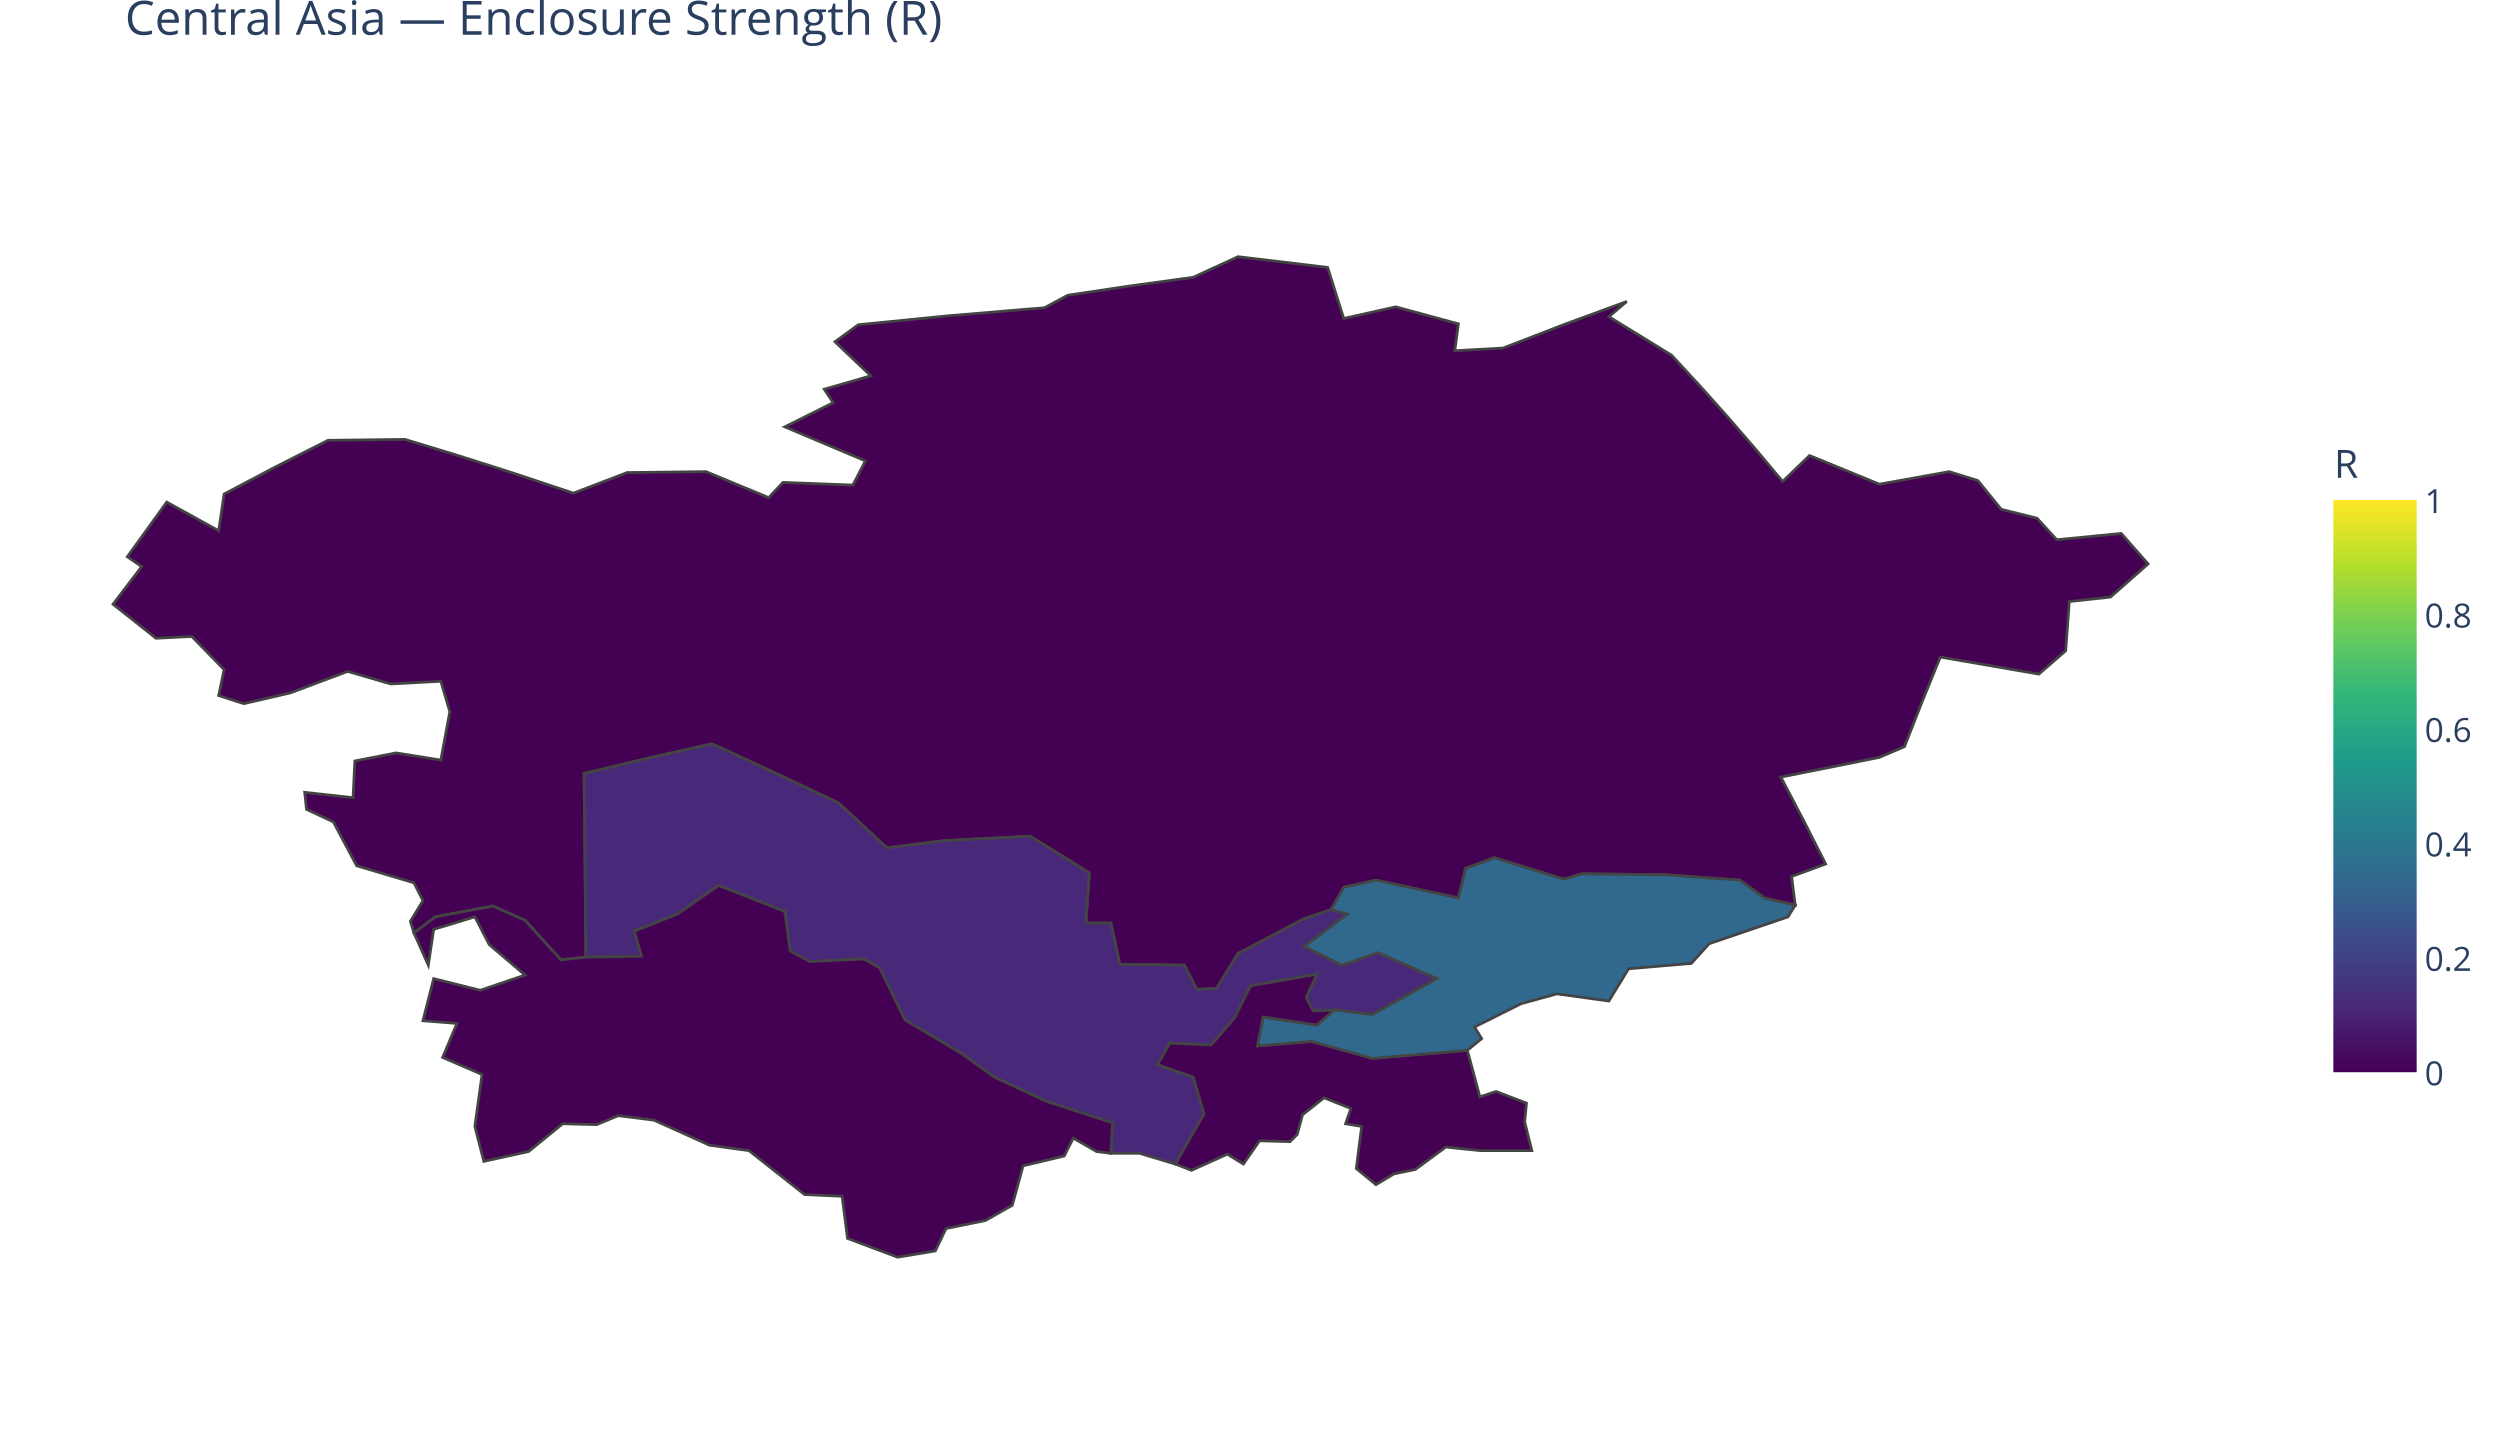
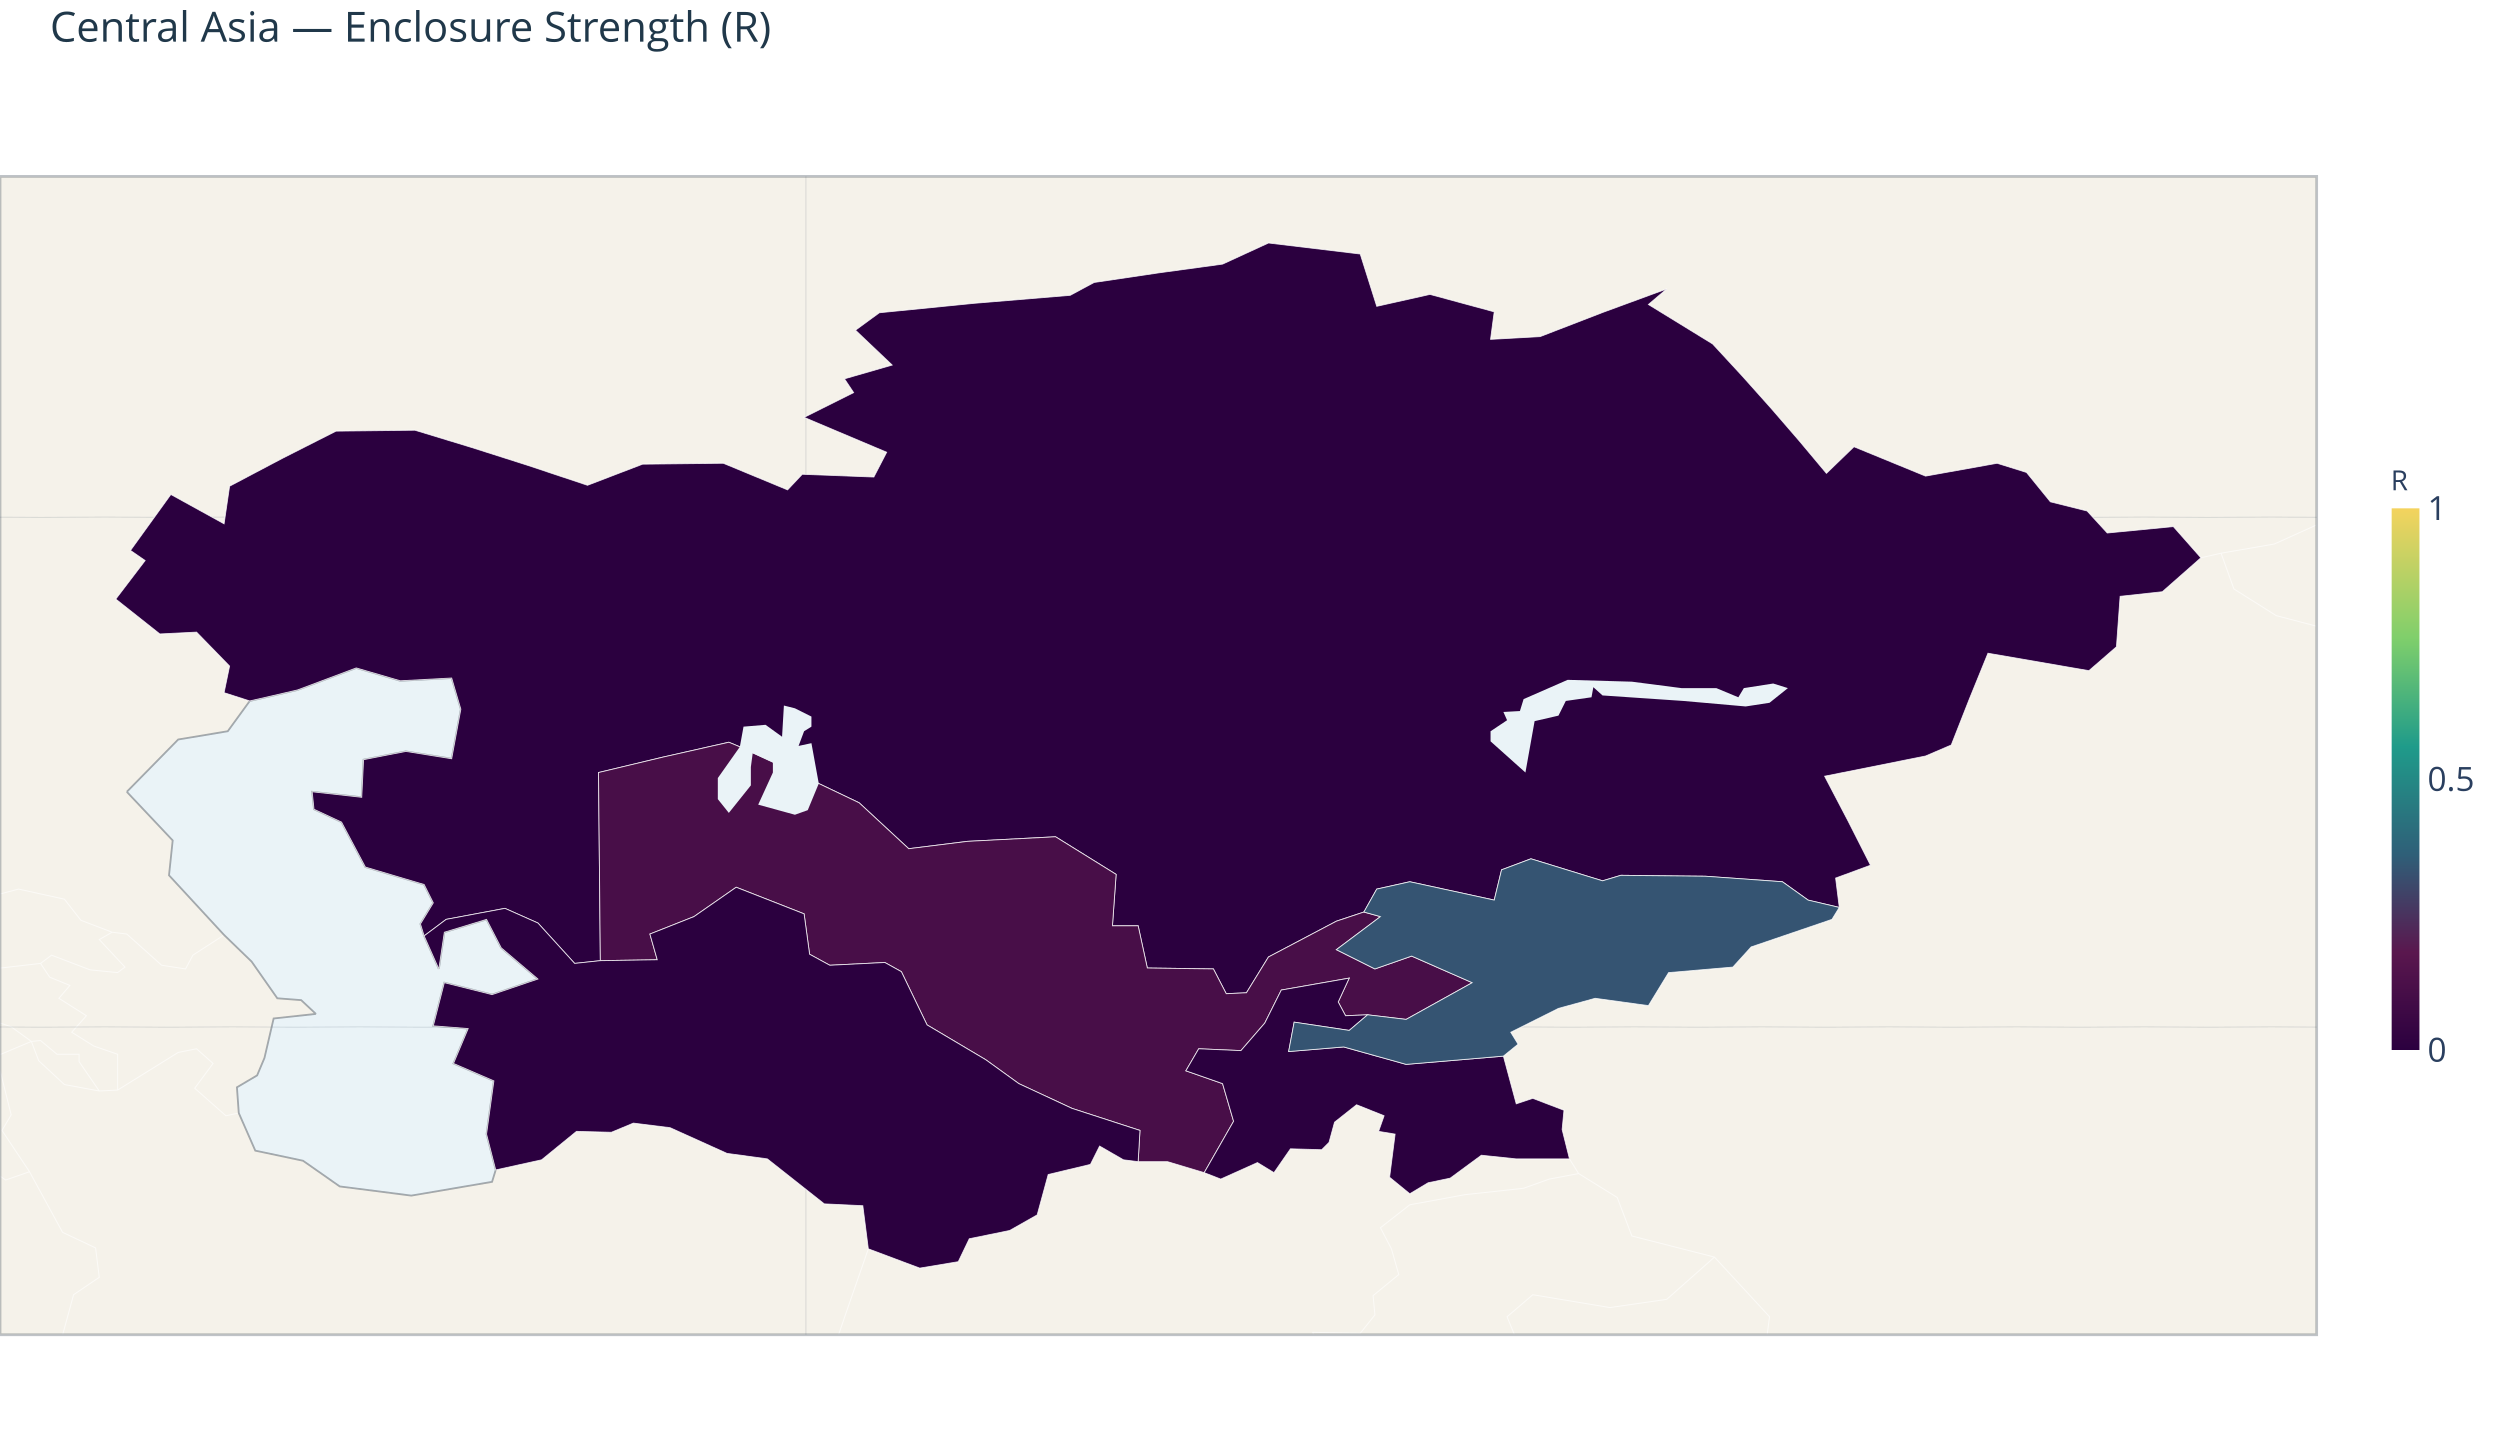
<svg xmlns="http://www.w3.org/2000/svg" class="main-svg" width="900" height="520" style="" viewBox="0 0 900 520">
  <rect x="0" y="0" width="900" height="520" style="fill: rgb(255, 255, 255); fill-opacity: 1;" />
-   <defs id="defs-562f80">
+   <defs id="defs-c0afc6">
    <g class="clips">
-       <clipPath id="clip562f80geo">
-         <rect x="0" y="69.002" width="814" height="406.997" />
+       <clipPath id="clipc0afc6geo">
+         <rect x="-0.5" y="63.002" width="835" height="417.996" />
      </clipPath>
    </g>
    <g class="gradients">
-       <linearGradient x1="0" x2="0" y1="1" y2="0" id="g562f80-cbcoloraxis">
-         <stop offset="0%" stop-color="rgb(68, 1, 84)" stop-opacity="1" />
-         <stop offset="11.111%" stop-color="rgb(72, 40, 120)" stop-opacity="1" />
-         <stop offset="22.222%" stop-color="rgb(62, 73, 137)" stop-opacity="1" />
-         <stop offset="33.333%" stop-color="rgb(49, 104, 142)" stop-opacity="1" />
-         <stop offset="44.444%" stop-color="rgb(38, 130, 142)" stop-opacity="1" />
-         <stop offset="55.556%" stop-color="rgb(31, 158, 137)" stop-opacity="1" />
-         <stop offset="66.667%" stop-color="rgb(53, 183, 121)" stop-opacity="1" />
-         <stop offset="77.778%" stop-color="rgb(110, 206, 88)" stop-opacity="1" />
-         <stop offset="88.889%" stop-color="rgb(181, 222, 43)" stop-opacity="1" />
-         <stop offset="100%" stop-color="rgb(253, 231, 37)" stop-opacity="1" />
+       <linearGradient x1="0" x2="0" y1="1" y2="0" id="gc0afc6-cbcoloraxis">
+         <stop offset="0%" stop-color="rgb(43, 0, 63)" stop-opacity="1" />
+         <stop offset="18%" stop-color="rgb(90, 23, 78)" stop-opacity="1" />
+         <stop offset="36%" stop-color="rgb(47, 95, 120)" stop-opacity="1" />
+         <stop offset="56%" stop-color="rgb(31, 155, 138)" stop-opacity="1" />
+         <stop offset="76%" stop-color="rgb(127, 207, 107)" stop-opacity="1" />
+         <stop offset="100%" stop-color="rgb(244, 211, 94)" stop-opacity="1" />
      </linearGradient>
    </g>
    <g class="patterns" />
  </defs>
  <g class="bglayer" />
  <g class="layer-below">
    <g class="imagelayer" />
    <g class="shapelayer" />
  </g>
  <g class="cartesianlayer" />
  <g class="polarlayer" />
  <g class="smithlayer" />
  <g class="ternarylayer" />
  <g class="geolayer">
-     <g class="geo geo" clip-path="url(#clip562f80geo)">
+     <g class="geo geo" clip-path="url(#clipc0afc6geo)">
      <g class="layer bg">
-         <rect x="0" y="69.002" width="814" height="406.997" style="pointer-events: all; fill: rgb(255, 255, 255); fill-opacity: 1;" />
+         <rect x="-0.5" y="63.002" width="835" height="417.996" style="pointer-events: all; fill: rgb(255, 255, 255); fill-opacity: 0;" />
+       </g>
+       <g class="layer ocean">
+         <path d="M80.669,336.59L60.846,315.115L62.167,302.561L45.648,285.05L64.15,266.218L81.99,263.245L89.92,252.342L107.1,248.378L128.244,240.448L144.103,244.743L162.604,244.083L165.908,255.316L162.604,273.156L146.085,270.513L130.887,273.487L130.226,287.032L112.386,285.05L113.046,291.327L122.958,295.953L131.548,312.142L152.693,318.419L155.996,325.027L151.371,332.626L152.693,336.921L157.979,348.814L159.961,335.599L175.159,330.974L180.445,341.216L193.66,352.449L177.141,358.065L159.961,353.77L155.996,369.298L168.551,370.289L163.265,382.844L177.802,389.121L175.159,408.284L178.463,421.168L177.141,425.463L148.067,430.419L122.297,427.115L109.082,417.865L91.902,414.23L85.955,400.685L85.294,391.434L92.563,387.139L95.206,380.862L98.51,366.655L113.707,365.003L108.421,360.047L99.831,359.387L90.58,346.171Z" style="stroke: none; fill: rgb(234, 243, 247); fill-opacity: 1;" />
+       </g>
+       <g class="layer land">
+         <path d="M-5.684341886080802e-14,63.502L834,63.502L834,480.498L-5.684341886080802e-14,480.498ZM85.955,400.685L91.902,414.23L109.082,417.865L122.297,427.115L148.067,430.419L177.141,425.463L178.463,421.168L175.159,408.284L177.802,389.121L163.265,382.844L168.551,370.289L155.996,369.298L159.961,353.77L177.141,358.065L193.66,352.449L180.445,341.216L175.159,330.974L159.961,335.599L157.979,348.814L152.693,336.921L151.371,332.626L155.996,325.027L152.693,318.419L131.548,312.142L122.958,295.953L113.046,291.327L112.386,285.05L130.226,287.032L130.887,273.487L146.085,270.513L162.604,273.156L165.908,255.316L162.604,244.083L144.103,244.743L128.244,240.448L107.1,248.378L89.92,252.342L81.99,263.245L64.15,266.218L45.648,285.05L62.167,302.561L60.846,315.115L80.669,336.59L90.58,346.171L99.831,359.387L108.421,360.047L113.707,365.003L98.51,366.655L95.206,380.862L92.563,387.139L85.294,391.434Z" style="stroke: none; fill: rgb(245, 242, 234); fill-opacity: 1;" />
+       </g>
+       <g class="layer countries">
+         <path d="M792.317,200.802L778.44,213.026L763.243,214.678L761.921,232.849L752.01,241.439L715.667,235.162L708.951,251.671L702.452,268.201L693.201,272.165L656.859,279.434L665.24,295.441L673.378,311.481L660.824,316.106L662.145,326.679L650.912,324.036L641.661,317.428L613.909,315.446L583.514,315.115L576.906,317.097L551.136,309.168L540.564,313.133L537.921,324.036L507.525,317.428L495.631,320.071L491.006,328.331L481.095,331.634L456.646,344.519L448.717,357.404L441.448,357.735L436.823,348.814L413.035,348.484L409.732,333.286L400.481,333.286L401.802,314.785L379.997,301.239L348.28,302.891L327.135,305.534L309.295,289.015L294.758,282.077L266.345,268.861L262.38,267.209L238.8,272.53L215.466,278.112L216.126,345.841L206.876,346.832L193.66,332.295L181.766,327.009L160.622,330.974L152.693,336.921L151.371,332.626L155.996,325.027L152.693,318.419L131.548,312.142L122.958,295.953L113.046,291.327L112.386,285.05L130.226,287.032L130.887,273.487L146.085,270.513L162.604,273.156L165.908,255.316L162.604,244.083L144.103,245.074L128.244,240.448L107.1,248.378L89.92,252.342L80.669,249.369L82.651,239.788L70.757,227.563L57.542,228.224L41.683,215.669L52.256,201.793L46.97,198.159L61.507,178.006L80.669,188.578L82.651,175.032L101.589,165.035L120.976,155.209L149.389,154.879L169.693,161.062L189.696,167.433L211.501,174.702L231.324,167.103L260.398,166.773L283.525,176.354L288.811,170.737L314.581,171.728L319.206,162.808L289.472,150.253L307.312,141.333L304.009,136.377L321.189,131.421L307.973,118.867L316.563,112.59L350.781,109.185L385.283,106.312L393.873,101.687L416.897,98.263L440.127,95.079L456.646,87.48L489.685,91.445L495.631,110.277L514.794,105.982L537.921,112.259L536.599,122.171L554.44,121.18L576.98,112.472L600.033,104L593.425,109.616L616.552,123.823L627.239,135.395L637.62,147.018L647.709,158.69L657.52,170.407L667.431,160.826L693.201,171.398L718.971,166.773L729.544,170.076L738.133,180.649L751.349,183.953L758.617,191.882L782.405,189.569ZM216.126,345.841L215.466,278.112L238.8,272.53L262.38,267.209L266.345,268.861L294.758,282.077L309.295,289.015L327.135,305.534L348.28,302.891L379.997,301.239L401.802,314.785L400.481,333.286L409.732,333.286L413.035,348.484L436.823,348.814L441.448,357.735L448.717,357.404L456.646,344.519L481.095,331.634L491.006,328.331L496.953,329.982L481.095,341.876L494.971,348.814L508.186,344.189L529.991,353.77L506.204,366.985L492.328,365.334L484.398,365.664L481.755,360.708L485.72,352.118L461.271,356.413L455.325,368.307L446.735,378.219L431.537,377.558L426.912,385.487L440.127,390.112L444.092,403.658L433.519,422.16L420.304,418.195L409.732,418.195L410.392,406.962L385.944,399.033L366.782,390.112L354.888,381.522L333.743,368.968L324.492,349.805L318.545,346.502L298.722,347.493L291.454,343.528L289.472,328.991L265.023,319.41L249.826,329.982L233.967,336.26L236.61,345.51ZM834,188.96L818.747,195.846L799.585,199.15L792.317,200.802L782.405,189.569L758.617,191.882L751.349,183.953L738.133,180.649L729.544,170.076L718.971,166.773L693.201,171.398L667.431,160.826L657.52,170.407L647.709,158.69L637.62,147.018L627.239,135.395L616.552,123.823L593.425,109.616L600.033,104L576.98,112.472L554.44,121.18L536.599,122.171L537.921,112.259L514.794,105.982L495.631,110.277L489.685,91.445L456.646,87.48L440.127,95.079L416.897,98.263L393.873,101.687L385.283,106.312L350.781,109.185L316.563,112.59L307.973,118.867L321.189,131.421L304.009,136.377L307.312,141.333L289.472,150.253L319.206,162.808L314.581,171.728L288.811,170.737L283.525,176.354L260.398,166.773L231.324,167.103L211.501,174.702L189.696,167.433L169.693,161.062L149.389,154.879L120.976,155.209L101.589,165.035L82.651,175.032L80.669,188.578L61.507,178.006L46.97,198.159L52.256,201.793L41.683,215.669L57.542,228.224L70.757,227.563L82.651,239.788L80.669,249.369L89.92,252.342L81.99,263.245L64.15,266.218L45.648,285.05L62.167,302.561L60.846,315.115L80.669,336.59L69.436,343.859L66.793,348.814L58.203,347.493L45.648,336.26L40.362,335.599L29.129,331.304L23.182,323.705L6.663,320.071L-5.684341886080802e-14,321.835L-5.684341886080802e-14,63.502L834,63.502ZM-5.684341886080802e-14,423.377L2.037,424.803L10.627,421.829L22.521,443.635L34.415,449.251L35.737,459.823L26.486,466.101L22.559,480.498L-5.684341886080802e-14,480.498ZM834,225.447L819.408,221.616L804.21,212.035L799.585,199.15L799.585,199.15L818.747,195.846L834,188.96L834,225.447ZM545.186,480.498L542.546,474.03L551.797,466.101L579.549,470.726L600.033,467.753L617.213,452.555L637.036,474.03L636.173,480.498L545.186,480.498ZM473.025,480.498L472.505,479.647L489.685,479.977L494.971,473.369L494.31,466.431L503.561,458.832L500.918,449.582L496.953,441.983L507.525,433.723L527.348,430.089L548.493,427.776L557.744,424.472L568.316,422.49L582.192,431.08L587.478,444.956L617.213,452.555L617.213,452.555L600.033,467.753L579.549,470.726L551.797,466.101L542.546,474.03L545.186,480.498L473.025,480.498ZM301.897,480.498L304.669,472.378L312.599,449.582L331.1,456.52L344.976,454.207L348.941,445.947L363.478,442.974L373.389,437.357L377.354,422.82L392.552,419.186L395.855,412.579L404.445,417.534L409.732,418.195L409.732,418.195L420.304,418.195L433.519,422.16L439.466,424.472L452.681,418.525L458.628,422.16L464.575,413.57L475.808,413.9L478.451,411.257L480.434,403.989L488.363,397.711L498.275,401.676L496.292,407.292L502.239,408.284L500.257,423.812L507.525,429.758L514.133,425.794L522.062,424.142L533.295,415.882L545.85,417.204L565.012,417.204L568.316,422.49L557.744,424.472L548.493,427.776L527.348,430.089L507.525,433.723L496.953,441.983L500.918,449.582L503.561,458.832L494.31,466.431L494.971,473.369L489.685,479.977L472.505,479.647L473.025,480.498L301.897,480.498ZM433.519,422.16L444.092,403.658L440.127,390.112L426.912,385.487L431.537,377.558L446.735,378.219L455.325,368.307L461.271,356.413L485.72,352.118L481.755,360.708L484.398,365.664L492.328,365.334L485.72,370.95L465.897,367.977L463.915,378.549L483.738,376.897L506.204,383.174L541.224,380.201L545.85,397.381L551.797,395.399L563.03,399.694L562.369,406.632L565.012,417.204L545.85,417.204L533.295,415.882L522.062,424.142L514.133,425.794L507.525,429.758L500.257,423.812L502.239,408.284L496.292,407.292L498.275,401.676L488.363,397.711L480.434,403.989L478.451,411.257L475.808,413.9L464.575,413.57L458.628,422.16L452.681,418.525L439.466,424.472ZM491.006,328.331L495.631,320.071L507.525,317.428L537.921,324.036L540.564,313.133L551.136,309.168L576.906,317.097L583.514,315.115L613.909,315.446L641.661,317.428L650.912,324.036L662.145,326.679L659.502,330.974L630.428,340.885L623.821,348.154L600.694,350.136L593.425,362.03L574.263,359.387L561.048,363.021L543.868,371.611L546.511,375.906L541.224,380.201L506.204,383.174L483.738,376.897L463.915,378.549L465.897,367.977L485.72,370.95L492.328,365.334L506.204,366.985L529.991,353.77L508.186,344.189L494.971,348.814L481.095,341.876L496.953,329.982ZM152.693,336.921L160.622,330.974L181.766,327.009L193.66,332.295L206.876,346.832L216.126,345.841L236.61,345.51L233.967,336.26L249.826,329.982L265.023,319.41L289.472,328.991L291.454,343.528L298.722,347.493L318.545,346.502L324.492,349.805L333.743,368.968L354.888,381.522L366.782,390.112L385.944,399.033L410.392,406.962L409.732,418.195L404.445,417.534L395.855,412.579L392.552,419.186L377.354,422.82L373.389,437.357L363.478,442.974L348.941,445.947L344.976,454.207L331.1,456.52L312.599,449.582L310.616,434.053L296.74,433.393L276.256,417.204L261.719,415.222L241.236,405.971L228.02,404.319L220.091,407.623L207.536,407.292L194.982,417.534L178.463,421.168L175.159,408.284L177.802,389.121L163.265,382.844L168.551,370.289L155.996,369.298L159.961,353.77L177.141,358.065L193.66,352.449L180.445,341.216L175.159,330.974L159.961,335.599L157.979,348.814ZM22.559,480.498L26.486,466.101L35.737,459.823L34.415,449.251L22.521,443.635L10.627,421.829L0.716,406.962L4.02,401.345L-5.684341886080802e-14,385.267L-5.684341886080802e-14,379.668L-5.684341886080802e-14,379.668L11.288,374.915L13.931,381.853L23.182,390.443L35.737,392.755L42.344,392.425L64.15,378.879L70.757,377.558L76.704,382.844L70.097,391.764L81.33,401.676L85.955,400.685L91.902,414.23L109.082,417.865L122.297,427.115L148.067,430.419L177.141,425.463L178.463,421.168L194.982,417.534L207.536,407.292L220.091,407.623L228.02,404.319L241.236,405.971L261.719,415.222L276.256,417.204L296.74,433.393L310.616,434.053L312.599,449.582L304.669,472.378L301.897,480.498L22.559,480.498ZM-5.684341886080802e-14,348.516L14.592,346.832L17.896,351.788L25.164,354.761L21.2,359.387L31.111,365.664L25.825,371.611L33.754,376.567L42.344,379.54L42.344,392.425L42.344,392.425L35.737,392.755L28.468,382.183L28.468,379.54L20.539,379.54L14.592,374.584L11.288,374.915L4.02,369.629L-5.684341886080802e-14,368.289L-5.684341886080802e-14,348.516ZM-5.684341886080802e-14,368.289L4.02,369.629L11.288,374.915L-5.684341886080802e-14,379.668L-5.684341886080802e-14,368.289ZM-5.684341886080802e-14,385.267L4.02,401.345L0.716,406.962L10.627,421.829L10.627,421.829L2.037,424.803L-5.684341886080802e-14,423.377L-5.684341886080802e-14,385.267ZM636.173,480.498L637.036,474.03L617.213,452.555L587.478,444.956L582.192,431.08L568.316,422.49L565.012,417.204L562.369,406.632L563.03,399.694L551.797,395.399L545.85,397.381L541.224,380.201L546.511,375.906L543.868,371.611L561.048,363.021L574.263,359.387L593.425,362.03L600.694,350.136L623.821,348.154L630.428,340.885L659.502,330.974L662.145,326.679L662.145,326.679L660.824,316.106L673.378,311.481L665.24,295.441L656.859,279.434L693.201,272.165L702.452,268.201L708.951,251.671L715.667,235.162L752.01,241.439L761.921,232.849L763.243,214.678L778.44,213.026L792.317,200.802L799.585,199.15L804.21,212.035L819.408,221.616L834,225.447L834,480.498ZM40.362,335.599L45.648,336.26L58.203,347.493L66.793,348.814L69.436,343.859L80.669,336.59L90.58,346.171L99.831,359.387L108.421,360.047L113.707,365.003L98.51,366.655L95.206,380.862L92.563,387.139L85.294,391.434L85.955,400.685L81.33,401.676L70.097,391.764L76.704,382.844L70.757,377.558L64.15,378.879L42.344,392.425L42.344,379.54L33.754,376.567L25.825,371.611L31.111,365.664L21.2,359.387L25.164,354.761L17.896,351.788L14.592,346.832L18.557,343.859L32.433,349.145L42.344,350.136L44.987,348.154L35.737,338.242ZM35.737,392.755L23.182,390.443L13.931,381.853L11.288,374.915L14.592,374.584L20.539,379.54L28.468,379.54L28.468,382.183ZM-5.684341886080802e-14,321.835L6.663,320.071L23.182,323.705L29.129,331.304L40.362,335.599L35.737,338.242L44.987,348.154L42.344,350.136L32.433,349.145L18.557,343.859L14.592,346.832L-5.684341886080802e-14,348.516L-5.684341886080802e-14,321.835Z" style="fill: none; stroke-miterlimit: 2; stroke: rgb(255, 255, 255); stroke-opacity: 0.62; stroke-width: 0.35px;" />
+       </g>
+       <g class="layer coastlines">
+         <path d="M45.648,285.05L64.15,266.218L81.99,263.245L89.92,252.342L107.1,248.378L128.244,240.448L144.103,245.074L162.604,244.083L165.908,255.316L162.604,273.156L146.085,270.513L130.887,273.487L130.226,287.032L112.386,285.05L113.046,291.327L122.958,295.953L131.548,312.142L152.693,318.419L155.996,325.027L151.371,332.626L152.693,336.921L157.979,348.814L159.961,335.599L175.159,330.974L180.445,341.216L193.66,352.449L177.141,358.065L159.961,353.77L155.996,369.298L168.551,370.289L163.265,382.844L177.802,389.121L175.159,408.284L178.463,421.168L177.141,425.463L148.067,430.419L122.297,427.115L109.082,417.865L91.902,414.23L85.955,400.685L85.294,391.434L92.563,387.139L95.206,380.862L98.51,366.655L113.707,365.003L108.421,360.047L99.831,359.387L90.58,346.171L80.669,336.59L60.846,315.115L62.167,302.561L45.648,285.05" style="fill: none; stroke-miterlimit: 2; stroke: rgb(43, 55, 68); stroke-opacity: 0.42; stroke-width: 0.65px;" />
+       </g>
+       <g class="layer lataxis">
+         <path d="M-5.684341886080802e-14,369.714L14.84,369.794L37.781,369.671L60.722,369.794L83.663,369.671L106.604,369.794L129.545,369.671L152.486,369.794L175.427,369.671L198.368,369.794L221.309,369.671L244.25,369.794L267.191,369.671L290.132,369.794L313.074,369.671L336.015,369.794L358.956,369.671L381.897,369.794L404.838,369.671L427.779,369.794L450.72,369.671L473.661,369.794L496.602,369.671L519.543,369.794L542.484,369.671L565.425,369.794L588.366,369.671L611.307,369.794L634.248,369.671L657.189,369.794L680.13,369.671L703.071,369.794L726.013,369.671L748.954,369.794L771.895,369.671L794.836,369.794L817.777,369.671L834,369.758M-5.684341886080802e-14,186.186L14.84,186.265L37.781,186.142L60.722,186.265L83.663,186.142L106.604,186.265L129.545,186.142L152.486,186.265L175.427,186.142L198.368,186.265L221.309,186.142L244.25,186.265L267.191,186.142L290.132,186.265L313.074,186.142L336.015,186.265L358.956,186.142L381.897,186.265L404.838,186.142L427.779,186.265L450.72,186.142L473.661,186.265L496.602,186.142L519.543,186.265L542.484,186.142L565.425,186.265L588.366,186.142L611.307,186.265L634.248,186.142L657.189,186.265L680.13,186.142L703.071,186.265L726.013,186.142L748.954,186.265L771.895,186.142L794.836,186.265L817.777,186.142L834,186.229" style="fill: none; stroke: rgb(55, 74, 92); stroke-opacity: 0.16; stroke-width: 0.35px;" />
+       </g>
+       <g class="layer lonaxis">
+         <path d="M290.132,480.498L290.132,461.558L290.132,415.676L290.132,369.794L290.132,323.912L290.132,278.03L290.132,232.147L290.132,186.265L290.132,140.383L290.132,94.501L290.132,63.502" style="fill: none; stroke: rgb(55, 74, 92); stroke-opacity: 0.16; stroke-width: 0.35px;" />
+       </g>
+       <g class="layer frame">
+         <path d="M-5.684341886080802e-14,63.502L834,63.502L834,480.498L-5.684341886080802e-14,480.498Z" style="fill: none; stroke-miterlimit: 2; stroke: rgb(43, 55, 68); stroke-opacity: 0.3; stroke-width: 1px;" />
      </g>
      <g class="layer backplot">
        <g class="choroplethlayer">
          <g class="trace choropleth">
-             <path class="choroplethlocation" fill="rgb(68, 1, 84)" d="M773.316,203.01L759.773,214.941L744.94,216.553L743.65,234.288L733.976,242.672L698.505,236.546L691.949,252.659L685.607,268.792L676.578,272.661L641.107,279.755L649.287,295.379L657.23,311.034L644.976,315.549L646.266,325.867L635.303,323.288L626.274,316.838L599.187,314.904L569.521,314.581L563.071,316.516L537.919,308.777L527.601,312.646L525.021,323.288L495.354,316.838L483.746,319.418L479.231,327.48L469.558,330.704L445.695,343.28L437.956,355.856L430.862,356.179L426.348,347.472L403.13,347.15L399.906,332.317L390.877,332.317L392.167,314.259L370.884,301.038L339.928,302.65L319.291,305.23L301.878,289.107L287.689,282.335L259.958,269.437L256.088,267.824L233.073,273.017L210.299,278.466L210.943,344.57L201.915,345.538L189.016,331.349L177.408,326.19L156.77,330.059L149.031,335.864L147.741,331.672L152.256,324.255L149.031,317.806L128.393,311.679L120.009,295.878L110.336,291.364L109.691,285.237L127.104,287.172L127.748,273.951L142.582,271.049L158.705,273.629L161.929,256.216L158.705,245.252L140.647,246.219L125.169,241.705L104.531,249.444L87.763,253.314L78.734,250.411L80.669,241.06L69.06,229.129L56.162,229.774L40.684,217.52L51.003,203.977L45.843,200.43L60.032,180.76L78.734,191.079L80.669,177.858L99.153,168.101L118.075,158.51L145.806,158.187L165.623,164.222L185.147,170.441L206.429,177.535L225.777,170.119L254.153,169.796L276.726,179.147L281.885,173.666L307.037,174.633L311.551,165.927L282.53,153.673L299.943,144.967L296.718,140.13L313.486,135.293L300.588,123.039L308.972,116.912L342.369,113.589L376.044,110.786L384.428,106.271L406.899,102.93L429.572,99.822L445.695,92.405L477.942,96.275L483.746,114.655L502.449,110.463L525.021,116.59L523.731,126.264L541.144,125.296L563.143,116.798L585.644,108.528L579.194,114.01L601.767,127.876L612.197,139.171L622.329,150.515L632.176,161.907L641.752,173.343L651.426,163.992L676.578,174.311L701.73,169.796L712.048,173.021L720.432,183.339L733.331,186.564L740.425,194.303L763.642,192.046Z" style="stroke: rgb(68, 68, 68); stroke-opacity: 1; stroke-width: 1px; opacity: 1;" />
-             <path class="choroplethlocation" fill="rgb(72, 40, 120)" d="M210.943,344.57L210.299,278.466L233.073,273.017L256.088,267.824L259.958,269.437L287.689,282.335L301.878,289.107L319.291,305.23L339.928,302.65L370.884,301.038L392.167,314.259L390.877,332.317L399.906,332.317L403.13,347.15L426.348,347.472L430.862,356.179L437.956,355.856L445.695,343.28L469.558,330.704L479.231,327.48L485.036,329.092L469.558,340.701L483.101,347.472L495.999,342.958L517.282,352.309L494.065,365.208L480.521,363.595L472.782,363.918L470.202,359.081L474.072,350.697L450.21,354.889L444.406,366.497L436.022,376.171L421.188,375.526L416.674,383.265L429.572,387.78L433.442,401.001L423.123,419.059L410.225,415.189L399.906,415.189L400.551,404.225L376.689,396.486L357.986,387.78L346.377,379.396L325.74,367.142L316.711,348.44L310.907,345.215L291.559,346.182L284.465,342.313L282.53,328.125L258.668,318.773L243.835,329.092L228.356,335.219L230.936,344.248Z" style="stroke: rgb(68, 68, 68); stroke-opacity: 1; stroke-width: 1px; opacity: 1;" />
-             <path class="choroplethlocation" fill="rgb(68, 1, 84)" d="M149.031,335.864L156.77,330.059L177.408,326.19L189.016,331.349L201.915,345.538L210.943,344.57L230.936,344.248L228.356,335.219L243.835,329.092L258.668,318.773L282.53,328.125L284.465,342.313L291.559,346.182L310.907,345.215L316.711,348.44L325.74,367.142L346.377,379.396L357.986,387.78L376.689,396.486L400.551,404.225L399.906,415.189L394.746,414.544L386.362,409.707L383.138,416.157L368.305,419.704L364.435,433.892L354.761,439.374L340.573,442.276L336.703,450.337L323.16,452.595L305.102,445.823L303.167,430.667L289.624,430.022L269.631,414.222L255.443,412.287L235.451,403.258L222.552,401.646L214.813,404.87L202.559,404.548L190.306,414.544L174.183,418.091L170.958,405.515L173.538,386.813L159.35,380.686L164.509,368.432L152.256,367.465L156.125,352.309L172.893,356.501L189.016,351.019L176.118,340.056L170.958,330.059L156.125,334.574L154.19,347.472Z" style="stroke: rgb(68, 68, 68); stroke-opacity: 1; stroke-width: 1px; opacity: 1;" />
-             <path class="choroplethlocation" fill="rgb(68, 1, 84)" d="M423.123,419.059L433.442,401.001L429.572,387.78L416.674,383.265L421.188,375.526L436.022,376.171L444.406,366.497L450.21,354.889L474.072,350.697L470.202,359.081L472.782,363.918L480.521,363.595L474.072,369.077L454.724,366.175L452.79,376.494L472.137,374.881L494.065,381.008L528.245,378.106L532.76,394.874L538.564,392.939L549.528,397.131L548.883,403.903L551.463,414.222L532.76,414.222L520.506,412.932L509.543,420.993L501.804,422.606L495.354,426.475L488.26,420.671L490.195,405.515L484.391,404.548L486.325,399.066L476.652,395.197L468.913,401.323L466.978,408.417L464.398,410.997L453.434,410.675L447.63,419.059L441.826,415.512L428.927,421.316Z" style="stroke: rgb(68, 68, 68); stroke-opacity: 1; stroke-width: 1px; opacity: 1;" />
-             <path class="choroplethlocation" fill="rgb(49, 104, 142)" d="M479.231,327.48L483.746,319.418L495.354,316.838L525.021,323.288L527.601,312.646L537.919,308.777L563.071,316.516L569.521,314.581L599.187,314.904L626.274,316.838L635.303,323.288L646.266,325.867L643.687,330.059L615.31,339.733L608.861,346.827L586.289,348.762L579.194,360.371L560.492,357.791L547.593,361.338L530.825,369.722L533.405,373.914L528.245,378.106L494.065,381.008L472.137,374.881L452.79,376.494L454.724,366.175L474.072,369.077L480.521,363.595L494.065,365.208L517.282,352.309L495.999,342.958L483.101,347.472L469.558,340.701L485.036,329.092Z" style="stroke: rgb(68, 68, 68); stroke-opacity: 1; stroke-width: 1px; opacity: 1;" />
+             <path class="choroplethlocation" fill="rgb(43, 0, 63)" d="M792.317,200.802L778.44,213.026L763.243,214.678L761.921,232.849L752.01,241.439L715.667,235.162L708.951,251.671L702.452,268.201L693.201,272.165L656.859,279.434L665.24,295.441L673.378,311.481L660.824,316.106L662.145,326.679L650.912,324.036L641.661,317.428L613.909,315.446L583.514,315.115L576.906,317.097L551.136,309.168L540.564,313.133L537.921,324.036L507.525,317.428L495.631,320.071L491.006,328.331L481.095,331.634L456.646,344.519L448.717,357.404L441.448,357.735L436.823,348.814L413.035,348.484L409.732,333.286L400.481,333.286L401.802,314.785L379.997,301.239L348.28,302.891L327.135,305.534L309.295,289.015L294.758,282.077L266.345,268.861L262.38,267.209L238.8,272.53L215.466,278.112L216.126,345.841L206.876,346.832L193.66,332.295L181.766,327.009L160.622,330.974L152.693,336.921L151.371,332.626L155.996,325.027L152.693,318.419L131.548,312.142L122.958,295.953L113.046,291.327L112.386,285.05L130.226,287.032L130.887,273.487L146.085,270.513L162.604,273.156L165.908,255.316L162.604,244.083L144.103,245.074L128.244,240.448L107.1,248.378L89.92,252.342L80.669,249.369L82.651,239.788L70.757,227.563L57.542,228.224L41.683,215.669L52.256,201.793L46.97,198.159L61.507,178.006L80.669,188.578L82.651,175.032L101.589,165.035L120.976,155.209L149.389,154.879L169.693,161.062L189.696,167.433L211.501,174.702L231.324,167.103L260.398,166.773L283.525,176.354L288.811,170.737L314.581,171.728L319.206,162.808L289.472,150.253L307.312,141.333L304.009,136.377L321.189,131.421L307.973,118.867L316.563,112.59L350.781,109.185L385.283,106.312L393.873,101.687L416.897,98.263L440.127,95.079L456.646,87.48L489.685,91.445L495.631,110.277L514.794,105.982L537.921,112.259L536.599,122.171L554.44,121.18L576.98,112.472L600.033,104L593.425,109.616L616.552,123.823L627.239,135.395L637.62,147.018L647.709,158.69L657.52,170.407L667.431,160.826L693.201,171.398L718.971,166.773L729.544,170.076L738.133,180.649L751.349,183.953L758.617,191.882L782.405,189.569Z" style="stroke: rgb(255, 255, 255); stroke-opacity: 0.78; stroke-width: 0.32px; opacity: 1;" />
+             <path class="choroplethlocation" fill="rgb(72, 14, 72)" d="M216.126,345.841L215.466,278.112L238.8,272.53L262.38,267.209L266.345,268.861L294.758,282.077L309.295,289.015L327.135,305.534L348.28,302.891L379.997,301.239L401.802,314.785L400.481,333.286L409.732,333.286L413.035,348.484L436.823,348.814L441.448,357.735L448.717,357.404L456.646,344.519L481.095,331.634L491.006,328.331L496.953,329.982L481.095,341.876L494.971,348.814L508.186,344.189L529.991,353.77L506.204,366.985L492.328,365.334L484.398,365.664L481.755,360.708L485.72,352.118L461.271,356.413L455.325,368.307L446.735,378.219L431.537,377.558L426.912,385.487L440.127,390.112L444.092,403.658L433.519,422.16L420.304,418.195L409.732,418.195L410.392,406.962L385.944,399.033L366.782,390.112L354.888,381.522L333.743,368.968L324.492,349.805L318.545,346.502L298.722,347.493L291.454,343.528L289.472,328.991L265.023,319.41L249.826,329.982L233.967,336.26L236.61,345.51Z" style="stroke: rgb(255, 255, 255); stroke-opacity: 0.78; stroke-width: 0.32px; opacity: 1;" />
+             <path class="choroplethlocation" fill="rgb(43, 0, 63)" d="M152.693,336.921L160.622,330.974L181.766,327.009L193.66,332.295L206.876,346.832L216.126,345.841L236.61,345.51L233.967,336.26L249.826,329.982L265.023,319.41L289.472,328.991L291.454,343.528L298.722,347.493L318.545,346.502L324.492,349.805L333.743,368.968L354.888,381.522L366.782,390.112L385.944,399.033L410.392,406.962L409.732,418.195L404.445,417.534L395.855,412.579L392.552,419.186L377.354,422.82L373.389,437.357L363.478,442.974L348.941,445.947L344.976,454.207L331.1,456.52L312.599,449.582L310.616,434.053L296.74,433.393L276.256,417.204L261.719,415.222L241.236,405.971L228.02,404.319L220.091,407.623L207.536,407.292L194.982,417.534L178.463,421.168L175.159,408.284L177.802,389.121L163.265,382.844L168.551,370.289L155.996,369.298L159.961,353.77L177.141,358.065L193.66,352.449L180.445,341.216L175.159,330.974L159.961,335.599L157.979,348.814Z" style="stroke: rgb(255, 255, 255); stroke-opacity: 0.78; stroke-width: 0.32px; opacity: 1;" />
+             <path class="choroplethlocation" fill="rgb(43, 0, 63)" d="M433.519,422.16L444.092,403.658L440.127,390.112L426.912,385.487L431.537,377.558L446.735,378.219L455.325,368.307L461.271,356.413L485.72,352.118L481.755,360.708L484.398,365.664L492.328,365.334L485.72,370.95L465.897,367.977L463.915,378.549L483.738,376.897L506.204,383.174L541.224,380.201L545.85,397.381L551.797,395.399L563.03,399.694L562.369,406.632L565.012,417.204L545.85,417.204L533.295,415.882L522.062,424.142L514.133,425.794L507.525,429.758L500.257,423.812L502.239,408.284L496.292,407.292L498.275,401.676L488.363,397.711L480.434,403.989L478.451,411.257L475.808,413.9L464.575,413.57L458.628,422.16L452.681,418.525L439.466,424.472Z" style="stroke: rgb(255, 255, 255); stroke-opacity: 0.78; stroke-width: 0.32px; opacity: 1;" />
+             <path class="choroplethlocation" fill="rgb(53, 84, 114)" d="M491.006,328.331L495.631,320.071L507.525,317.428L537.921,324.036L540.564,313.133L551.136,309.168L576.906,317.097L583.514,315.115L613.909,315.446L641.661,317.428L650.912,324.036L662.145,326.679L659.502,330.974L630.428,340.885L623.821,348.154L600.694,350.136L593.425,362.03L574.263,359.387L561.048,363.021L543.868,371.611L546.511,375.906L541.224,380.201L506.204,383.174L483.738,376.897L463.915,378.549L465.897,367.977L485.72,370.95L492.328,365.334L506.204,366.985L529.991,353.77L508.186,344.189L494.971,348.814L481.095,341.876L496.953,329.982Z" style="stroke: rgb(255, 255, 255); stroke-opacity: 0.78; stroke-width: 0.32px; opacity: 1;" />
          </g>
        </g>
+       </g>
+       <g class="layer lakes">
+         <path d="M638.357,246.065L643.644,247.717L637.036,253.003L628.446,254.324L605.98,252.342L576.906,250.36L573.602,247.386L572.941,251.021L563.691,252.342L561.048,257.628L552.458,259.611L549.154,278.112L536.599,266.879L536.599,263.245L542.546,259.28L541.224,256.307L547.171,255.976L548.493,251.681L564.351,244.743L587.478,245.404L605.319,247.717L617.874,247.717L625.803,251.021L627.785,247.717ZM266.345,268.861L267.666,261.593L275.596,260.932L281.542,265.227L282.203,253.994L286.168,254.985L292.115,257.959L292.115,261.593L289.472,263.245L287.489,268.531L292.115,267.54L294.758,282.077L290.793,291.658L286.168,293.31L272.952,289.676L278.239,278.112L278.239,274.478L270.97,271.174L270.309,276.13L270.309,282.737L262.38,292.649L258.416,287.693L258.416,280.094Z" style="stroke: none; fill: rgb(234, 243, 247); fill-opacity: 1;" />
      </g>
      <g class="layer frontplot">
        <g class="scatterlayer" />
      </g>
    </g>
  </g>
  <g class="funnelarealayer" />
  <g class="pielayer" />
  <g class="iciclelayer" />
  <g class="treemaplayer" />
  <g class="sunburstlayer" />
  <g class="glimages" />
-   <defs id="topdefs-562f80">
+   <defs id="topdefs-c0afc6">
    <g class="clips" />
  </defs>
  <g class="layer-above">
    <g class="imagelayer" />
    <g class="shapelayer" />
  </g>
  <g class="infolayer">
-     <g class="cbcoloraxis colorbar" transform="translate(0,25)">
-       <rect class="cbbg" x="830" y="124" width="69.641" height="248" style="fill: rgb(0, 0, 0); fill-opacity: 0; stroke: rgb(68, 68, 68); stroke-opacity: 1; stroke-width: 0;" />
-       <g class="cbfills" transform="translate(0,155)">
-         <rect class="cbfill gradient_filled" x="840" y="0" width="30" height="206" style="fill: url('#g562f80-cbcoloraxis');" />
+     <g class="cbcoloraxis colorbar" transform="translate(0,30)">
+       <rect class="cbbg" x="851" y="126" width="49.641" height="232" style="fill: rgb(0, 0, 0); fill-opacity: 0; stroke: rgb(68, 68, 68); stroke-opacity: 1; stroke-width: 0;" />
+       <g class="cbfills" transform="translate(0,153)">
+         <rect class="cbfill gradient_filled" x="861" y="0" width="10" height="195" style="fill: url('#gc0afc6-cbcoloraxis');" />
      </g>
-       <g class="cblines" transform="translate(0,155)" />
-       <g class="cbaxis crisp" transform="translate(0,-25)">
+       <g class="cblines" transform="translate(0,153)" />
+       <g class="cbaxis crisp" transform="translate(0,-30)">
        <g class="ycbcoloraxistick">
-           <text text-anchor="start" x="872.9" y="4.2" transform="translate(0,386.5)" style="font-family: 'Open Sans', verdana, arial, sans-serif; font-size: 12px; fill: rgb(42, 63, 95); fill-opacity: 1; white-space: pre; opacity: 1;">0</text>
+           <text text-anchor="start" x="873.9" y="4.2" transform="translate(0,378)" style="font-family: 'Open Sans', verdana, arial, sans-serif; font-size: 12px; fill: rgb(42, 63, 95); fill-opacity: 1; white-space: pre; opacity: 1;">0</text>
        </g>
        <g class="ycbcoloraxistick">
-           <text text-anchor="start" x="872.9" y="4.2" style="font-family: 'Open Sans', verdana, arial, sans-serif; font-size: 12px; fill: rgb(42, 63, 95); fill-opacity: 1; white-space: pre; opacity: 1;" transform="translate(0,345.3)">0.2</text>
+           <text text-anchor="start" x="873.9" y="4.2" style="font-family: 'Open Sans', verdana, arial, sans-serif; font-size: 12px; fill: rgb(42, 63, 95); fill-opacity: 1; white-space: pre; opacity: 1;" transform="translate(0,280.5)">0.5</text>
        </g>
        <g class="ycbcoloraxistick">
-           <text text-anchor="start" x="872.9" y="4.2" style="font-family: 'Open Sans', verdana, arial, sans-serif; font-size: 12px; fill: rgb(42, 63, 95); fill-opacity: 1; white-space: pre; opacity: 1;" transform="translate(0,304.1)">0.4</text>
-         </g>
-         <g class="ycbcoloraxistick">
-           <text text-anchor="start" x="872.9" y="4.2" style="font-family: 'Open Sans', verdana, arial, sans-serif; font-size: 12px; fill: rgb(42, 63, 95); fill-opacity: 1; white-space: pre; opacity: 1;" transform="translate(0,262.9)">0.6</text>
-         </g>
-         <g class="ycbcoloraxistick">
-           <text text-anchor="start" x="872.9" y="4.2" style="font-family: 'Open Sans', verdana, arial, sans-serif; font-size: 12px; fill: rgb(42, 63, 95); fill-opacity: 1; white-space: pre; opacity: 1;" transform="translate(0,221.7)">0.8</text>
-         </g>
-         <g class="ycbcoloraxistick">
-           <text text-anchor="start" x="872.9" y="4.2" style="font-family: 'Open Sans', verdana, arial, sans-serif; font-size: 12px; fill: rgb(42, 63, 95); fill-opacity: 1; white-space: pre; opacity: 1;" transform="translate(0,180.5)">1</text>
+           <text text-anchor="start" x="873.9" y="4.2" style="font-family: 'Open Sans', verdana, arial, sans-serif; font-size: 12px; fill: rgb(42, 63, 95); fill-opacity: 1; white-space: pre; opacity: 1;" transform="translate(0,183)">1</text>
        </g>
      </g>
-       <g class="cbtitleunshift" transform="translate(0,-25)">
+       <g class="cbtitleunshift" transform="translate(0,-30)">
        <g class="cbtitle" transform="">
-           <text class="ycbcoloraxistitle" x="840.28" y="172" text-anchor="start" style="font-family: 'Open Sans', verdana, arial, sans-serif; font-size: 14px; fill: rgb(42, 63, 95); opacity: 1; font-weight: normal; white-space: pre;">R</text>
+           <text class="ycbcoloraxistitle" x="860.68" y="176.5" text-anchor="start" style="font-family: 'Open Sans', verdana, arial, sans-serif; font-size: 10px; fill: rgb(42, 63, 95); opacity: 1; font-weight: normal; white-space: pre;">R</text>
        </g>
      </g>
-       <rect class="cboutline" x="840" y="156" width="30" height="206" style="stroke: rgb(68, 68, 68); stroke-opacity: 1; fill: none; stroke-width: 0;" />
+       <rect class="cboutline" x="861" y="153" width="10" height="195" style="stroke: rgb(68, 68, 68); stroke-opacity: 1; fill: none; stroke-width: 0;" />
    </g>
    <g class="g-gtitle">
-       <text class="gtitle" x="45" y="12.5" text-anchor="start" dy="0em" style="font-family: 'Open Sans', verdana, arial, sans-serif; font-size: 17px; fill: rgb(42, 63, 95); opacity: 1; font-weight: normal; white-space: pre;">Central Asia — Enclosure Strength (R)</text>
+       <text class="gtitle" x="18" y="15" text-anchor="start" dy="0em" style="font-family: 'Open Sans', verdana, arial, sans-serif; font-size: 15px; fill: rgb(32, 56, 74); opacity: 1; font-weight: normal; white-space: pre;">Central Asia — Enclosure Strength (R)</text>
    </g>
  </g>
</svg>
